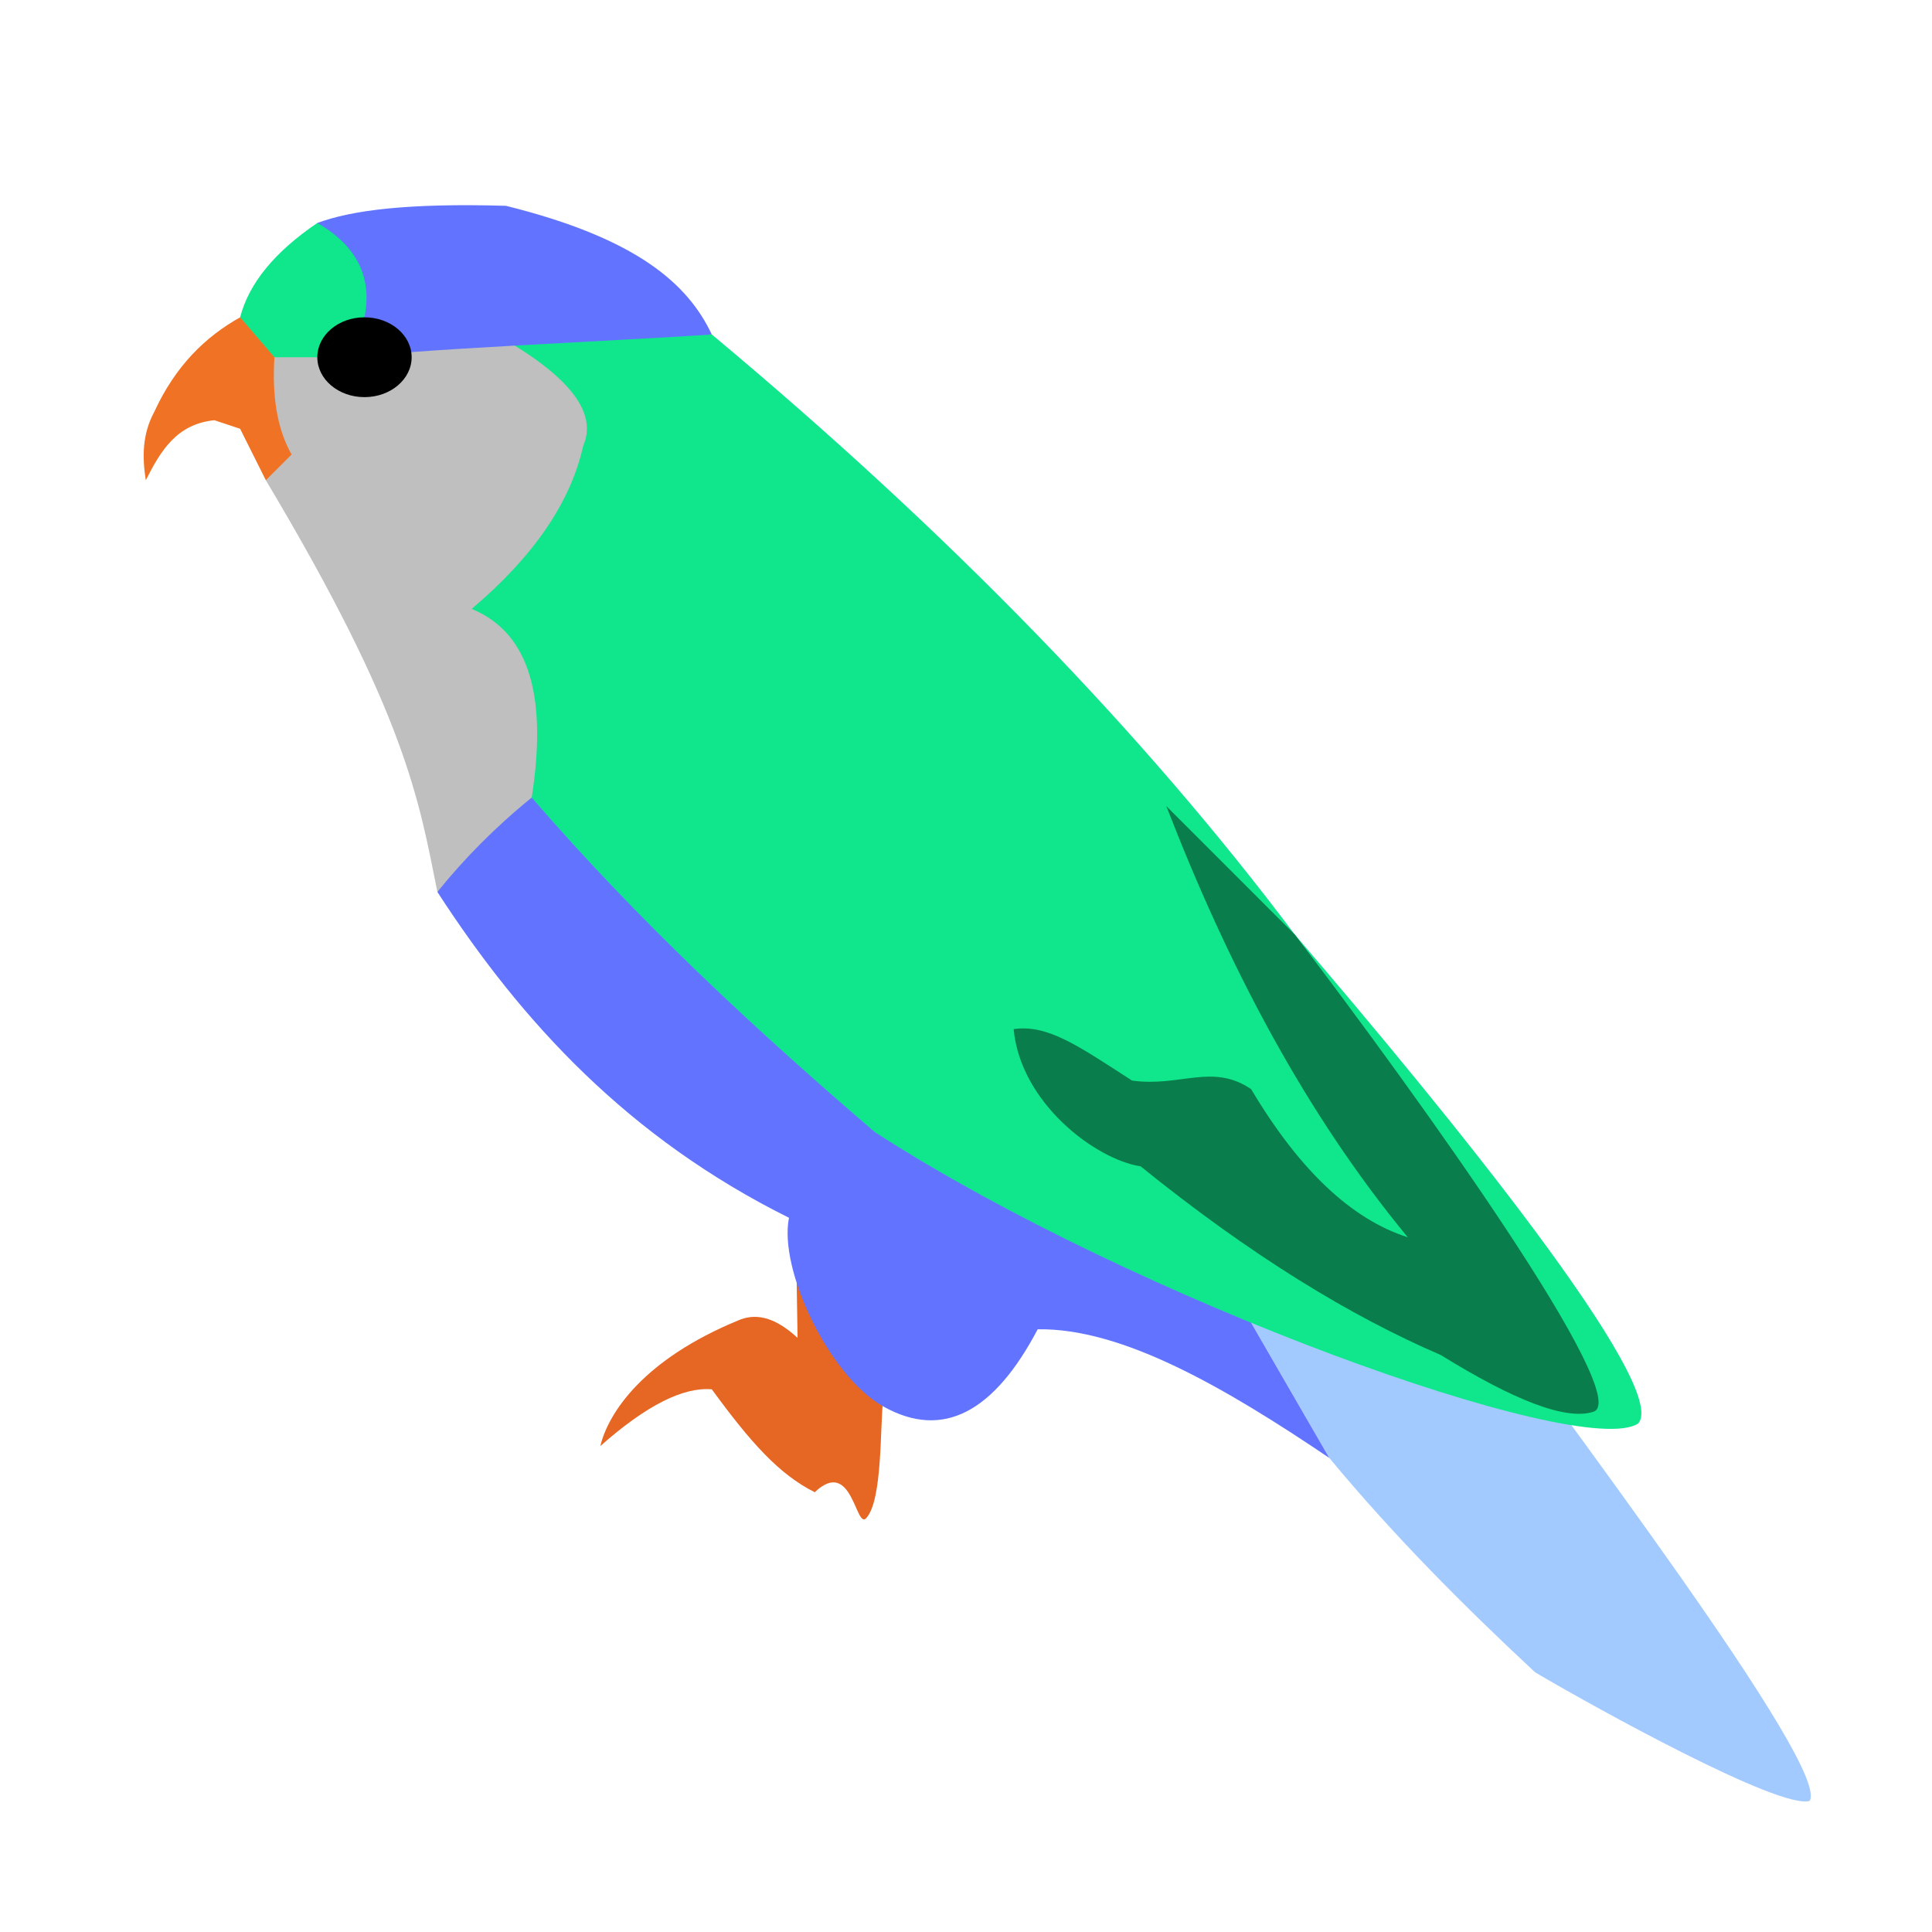
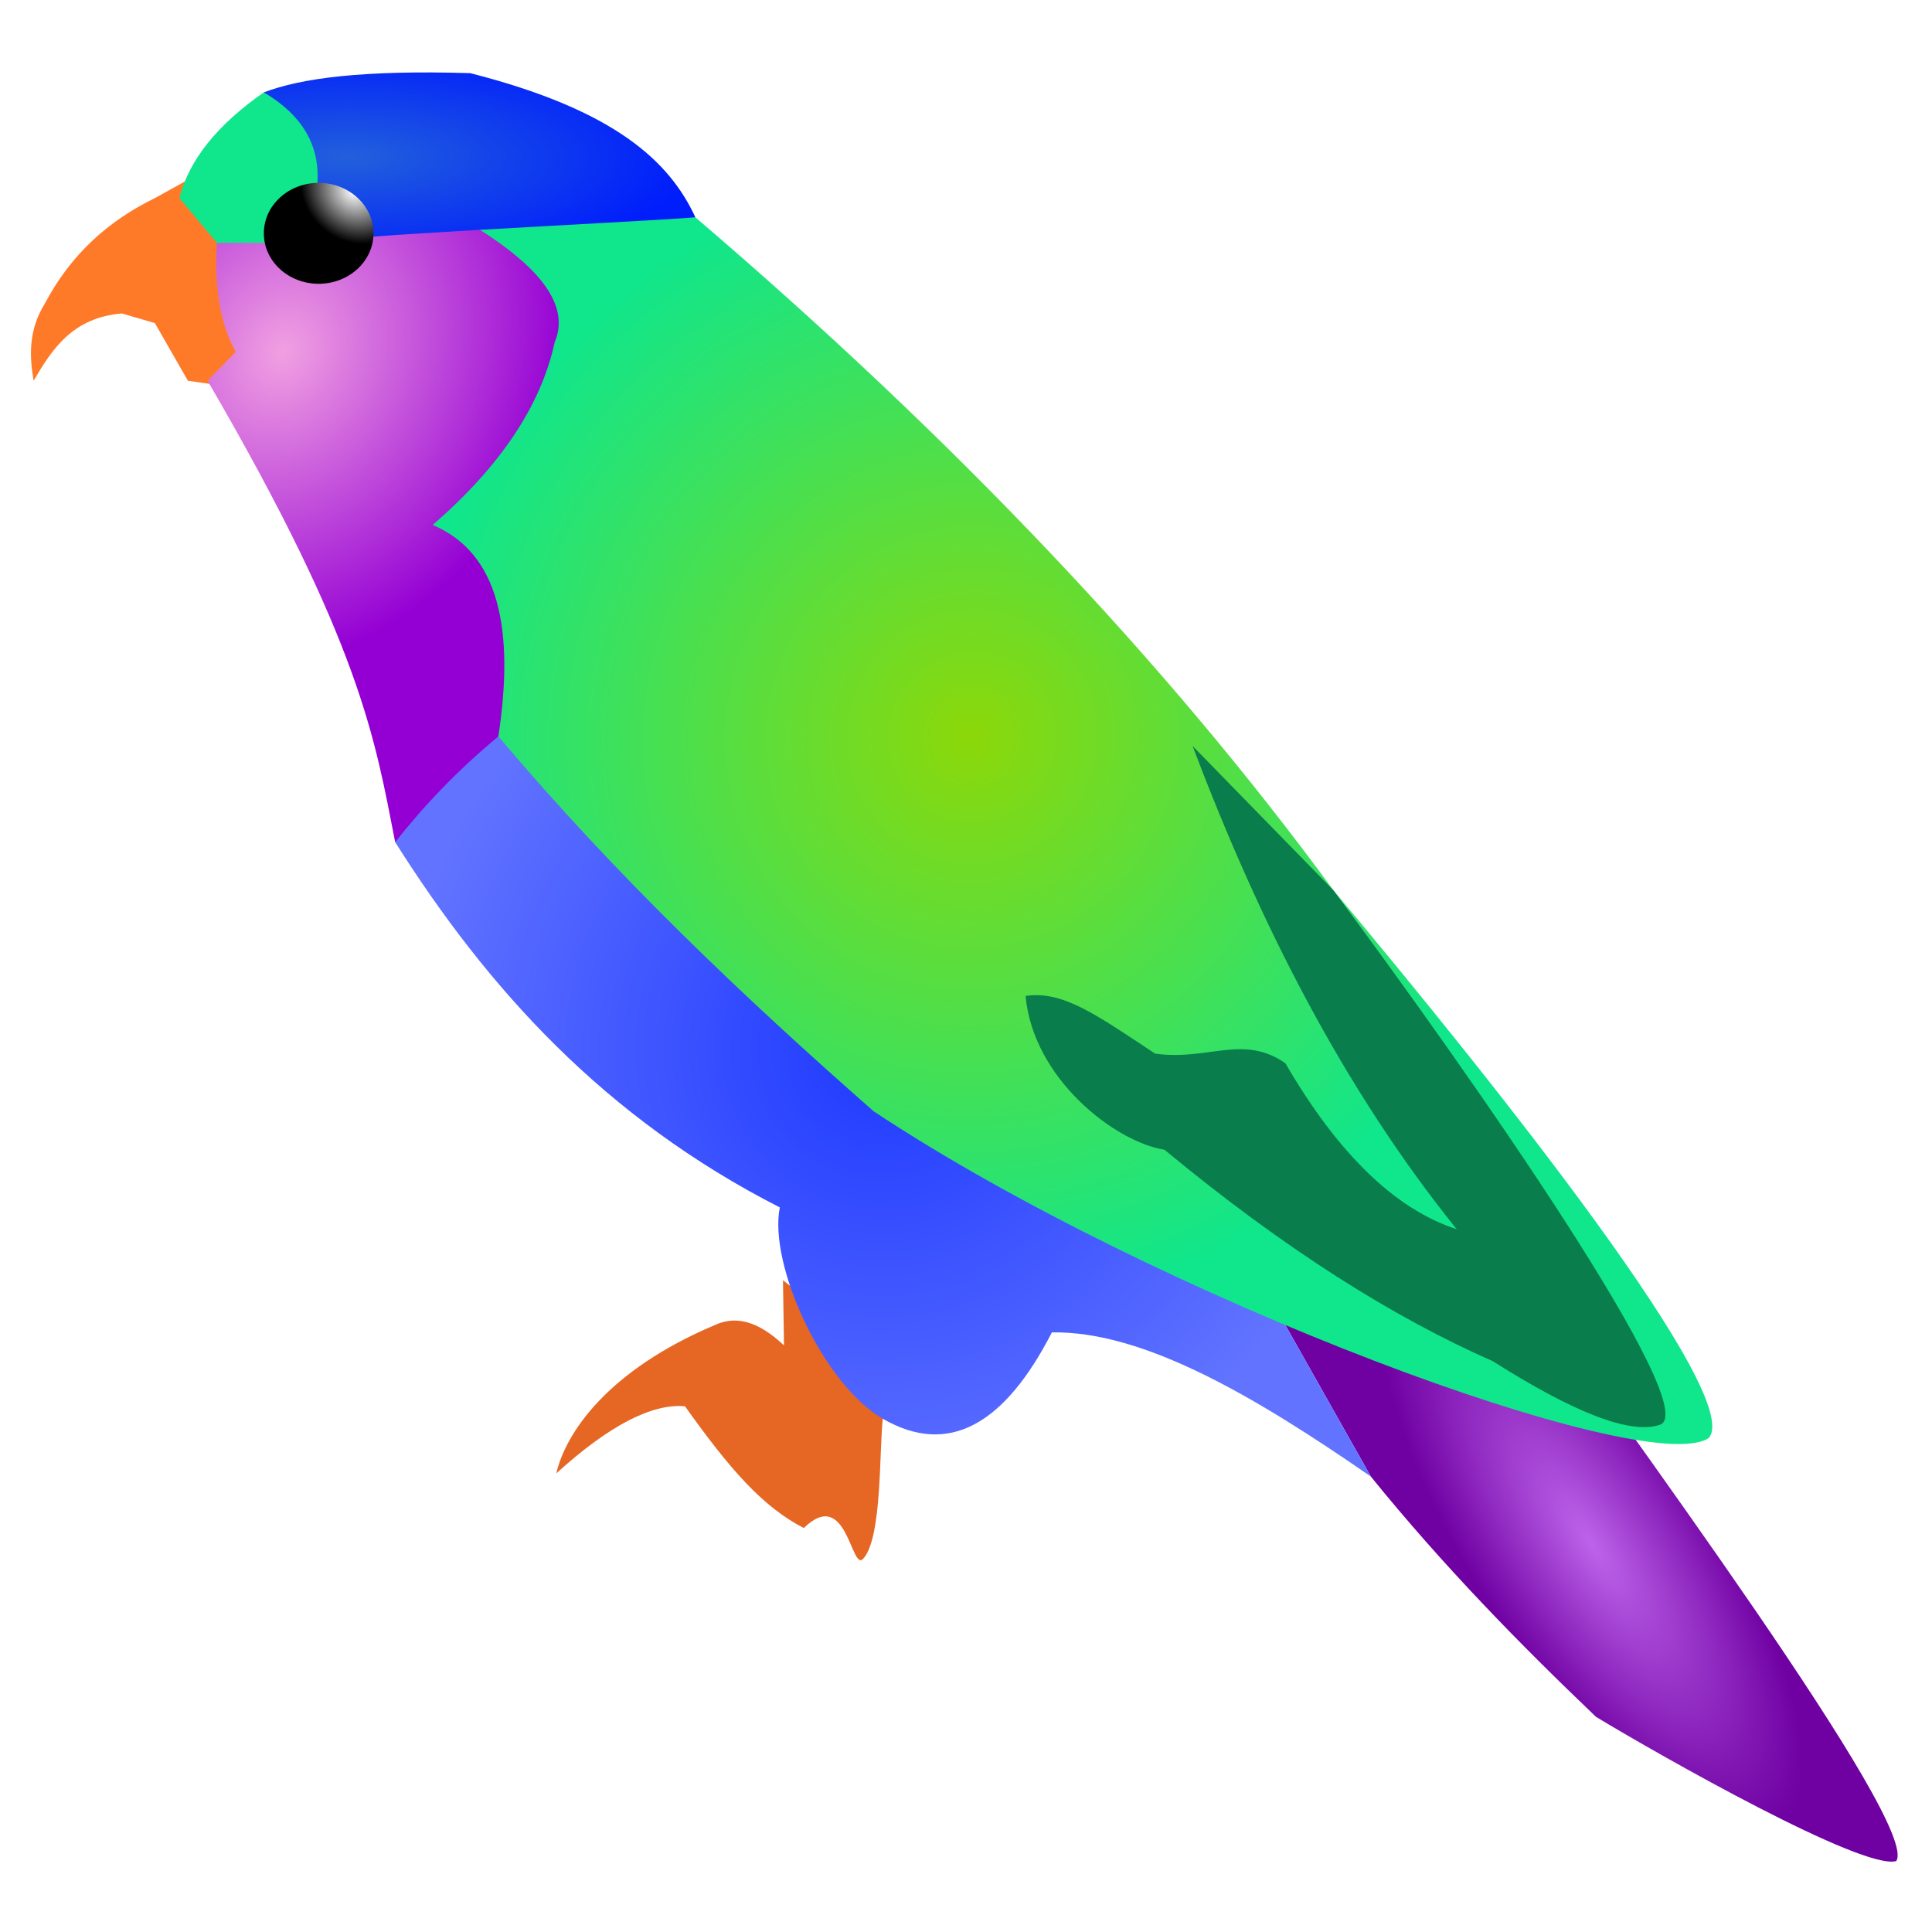
- <svg xmlns="http://www.w3.org/2000/svg" width="100%" height="100%" viewBox="0 0 704 704" version="1.1" xml:space="preserve" style="fill-rule:evenodd;clip-rule:evenodd;stroke-linejoin:round;stroke-miterlimit:1.414;">
-   <g transform="matrix(3.125,0,0,3.125,0,0)">
-     <path d="M146,146L145.887,154.241L155,170C162.716,179.296 170.798,187.353 179,195C186.101,199.186 207.463,210.99 211,210C213.545,206.263 182.888,165.924 167,144L146,146" style="fill:rgb(162,202,255);" />
+ <svg xmlns="http://www.w3.org/2000/svg" width="100%" height="100%" viewBox="0 0 225 225" version="1.1" xml:space="preserve" style="fill-rule:evenodd;clip-rule:evenodd;stroke-linejoin:round;stroke-miterlimit:1.414;">
+   <g transform="matrix(1.09259,0,0,1.11946,-9.70053,-18.3481)">
+     <path d="M146,146L145.887,154.241L155,170C162.716,179.296 170.798,187.353 179,195C186.101,199.186 207.463,210.99 211,210C213.545,206.263 182.888,165.924 167,144L146,146" style="fill:url(#_Radial1);" />
+   </g>
+   <g transform="matrix(1.1532,0,0,1.18155,-15.943,-27.6367)">
    <path d="M92.897,149.583L93,156C90.159,153.386 87.933,153.131 86,154C75.136,158.491 70.962,164.636 70,168.616C75.39,163.842 79.691,161.716 83,162C87.563,168.249 90.863,171.921 95,174C99.368,169.856 99.777,178.353 101,177.029C102.944,174.926 102.59,166.28 103,163L96.897,152.583" style="fill:rgb(230,102,35);" />
-     <path d="M28,37C23.917,39.285 20.443,42.692 18,48C16.569,50.645 16.582,53.319 17,56C18.707,52.622 20.585,49.432 25,49L28,50L31,56L43,58L33,33.827L28,37Z" style="fill:rgb(240,115,37);" />
-     <path d="M51,104C60.85,119.224 73.307,132.7 92,142C90.779,147.956 96.601,160.406 103,164C109.973,167.917 115.932,164.626 121,155C130.822,154.846 142.698,161.696 155,170L123.196,115L58,81L51,104Z" style="fill:rgb(98,116,255);" />
-     <path d="M32,41.654C31.723,46.06 32.263,49.926 34,53L31,56C47.374,83.42 48.853,93.317 51,104C54.123,100.133 57.741,96.448 62,93L81,66L68,37L35.5,36L32,41.654" style="fill:rgb(191,191,191);" />
-     <path d="M83,39C110.628,62.058 133.285,85.392 151,109C168.581,129.476 194.922,161.832 191,166C184.288,170.276 132.267,151.576 102,132C88.153,120.124 74.608,107.586 62,93C63.72,81.948 62.121,73.941 55,71C62.208,64.906 66.541,58.572 68,52C69.994,47.45 65.001,42.764 56,38L83,39" style="fill:rgb(16,230,140);" />
-     <path d="M37,26C40.995,24.517 47.557,23.662 59,24C74.411,27.828 80.237,33.172 83,39C74.616,39.613 43.608,40.956 43,41.654L37,26Z" style="fill:rgb(98,116,255);" />
+   </g>
+   <g transform="matrix(1.2831,0,0,1.11946,-17.8923,-18.3481)">
+     <path d="M28,37C23.917,39.285 20.443,42.692 18,48C16.569,50.645 16.582,53.319 17,56C18.707,52.622 20.585,49.432 25,49L28,50L31,56L43,58L33,33.827L28,37Z" style="fill:rgb(255,122,40);" />
+   </g>
+   <g transform="matrix(1.09259,0,0,1.11946,-9.70053,-18.3481)">
+     <path d="M51,104C60.85,119.224 73.307,132.7 92,142C90.779,147.956 96.601,160.406 103,164C109.973,167.917 115.932,164.626 121,155C130.822,154.846 142.698,161.696 155,170L123.196,115L58,81L51,104Z" style="fill:url(#_Radial2);" />
+   </g>
+   <g transform="matrix(1.09259,0,0,1.11946,-9.70053,-18.3481)">
+     <path d="M32,41.654C31.723,46.06 32.263,49.926 34,53L31,56C47.374,83.42 48.853,93.317 51,104C54.123,100.133 57.741,96.448 62,93L81,66L68,37L35.5,36L32,41.654" style="fill:url(#_Radial3);" />
+   </g>
+   <g transform="matrix(1.09259,0,0,1.11946,-9.70053,-18.3481)">
+     <path d="M83,39C110.628,62.058 133.285,85.392 151,109C168.581,129.476 194.922,161.832 191,166C184.288,170.276 132.267,151.576 102,132C88.153,120.124 74.608,107.586 62,93C63.72,81.948 62.121,73.941 55,71C62.208,64.906 66.541,58.572 68,52C69.994,47.45 65.001,42.764 56,38L83,39" style="fill:url(#_Radial4);" />
+   </g>
+   <g transform="matrix(1.09259,0,0,1.11946,-9.70053,-18.3481)">
+     <path d="M37,26C40.995,24.517 47.557,23.662 59,24C74.411,27.828 80.237,33.172 83,39C74.616,39.613 43.608,40.956 43,41.654L37,26Z" style="fill:url(#_Radial5);" />
+   </g>
+   <g transform="matrix(1.09259,0,0,1.11946,-9.70053,-18.3481)">
    <path d="M37,41.654L32,41.654L28,37C29.024,33.03 32.039,29.366 37,26C41.702,28.711 43.415,32.418 42.5,37L43,41.654L37,41.654" style="fill:rgb(16,230,140);" />
-     <g transform="matrix(0.846154,0,0,0.846154,5.69231,7.38462)">
-       <ellipse cx="43.5" cy="40.5" rx="6.5" ry="5.5" />
-     </g>
+   </g>
+   <g transform="matrix(1.09259,0,0,1.11946,-9.70053,-18.3481)">
    <path d="M136,94C143.233,112.684 152.213,129.803 164.152,144.271C157.582,142.177 151.494,136.42 145.887,127C141.365,123.93 137.639,126.784 132,126C125.519,121.802 122.117,119.448 118.196,120C118.985,128.57 127.682,135.17 133,136C145.875,146.397 157.433,153.453 168,158C176.404,163.2 182.56,165.675 185.8,164.616C190.572,163.057 165.84,128.463 151,109L136,94Z" style="fill:rgb(9,125,75);" />
  </g>
+   <g transform="matrix(0.982307,0,0,1.06857,-5.61989,-16.1043)">
+     <ellipse cx="43.5" cy="40.5" rx="6.5" ry="5.5" style="fill:url(#_Radial6);" />
+   </g>
+   <defs>
+     <radialGradient id="_Radial1" cx="0" cy="0" r="1" gradientUnits="userSpaceOnUse" gradientTransform="matrix(19.8711,29.631,-10.4819,7.02933,178.518,177.029)">
+       <stop offset="0" style="stop-color:rgb(189,99,234);stop-opacity:1" />
+       <stop offset="1" style="stop-color:rgb(111,0,162);stop-opacity:1" />
+     </radialGradient>
+     <radialGradient id="_Radial2" cx="0" cy="0" r="1" gradientUnits="userSpaceOnUse" gradientTransform="matrix(52,0,0,50.7522,103,125.5)">
+       <stop offset="0" style="stop-color:rgb(30,57,255);stop-opacity:1" />
+       <stop offset="1" style="stop-color:rgb(98,116,255);stop-opacity:1" />
+     </radialGradient>
+     <radialGradient id="_Radial3" cx="0" cy="0" r="1" gradientUnits="userSpaceOnUse" gradientTransform="matrix(25,15,-17.4929,29.1548,39,53)">
+       <stop offset="0" style="stop-color:rgb(241,160,226);stop-opacity:1" />
+       <stop offset="1" style="stop-color:rgb(148,0,212);stop-opacity:1" />
+     </radialGradient>
+     <radialGradient id="_Radial4" cx="0" cy="0" r="1" gradientUnits="userSpaceOnUse" gradientTransform="matrix(-48.207,35.6531,-35.5,-48,112.5,93)">
+       <stop offset="0" style="stop-color:rgb(140,216,9);stop-opacity:1" />
+       <stop offset="1" style="stop-color:rgb(16,230,140);stop-opacity:1" />
+     </radialGradient>
+     <radialGradient id="_Radial5" cx="0" cy="0" r="1" gradientUnits="userSpaceOnUse" gradientTransform="matrix(37,0,0,11.7902,46,32.7902)">
+       <stop offset="0" style="stop-color:rgb(34,96,220);stop-opacity:1" />
+       <stop offset="1" style="stop-color:rgb(0,29,252);stop-opacity:1" />
+     </radialGradient>
+     <radialGradient id="_Radial6" cx="0" cy="0" r="1" gradientUnits="userSpaceOnUse" gradientTransform="matrix(5.98283,2.49699,-1.77636,5.09348,47.5848,35.9696)">
+       <stop offset="0" style="stop-color:white;stop-opacity:1" />
+       <stop offset="1" style="stop-color:black;stop-opacity:1" />
+     </radialGradient>
+   </defs>
</svg>
